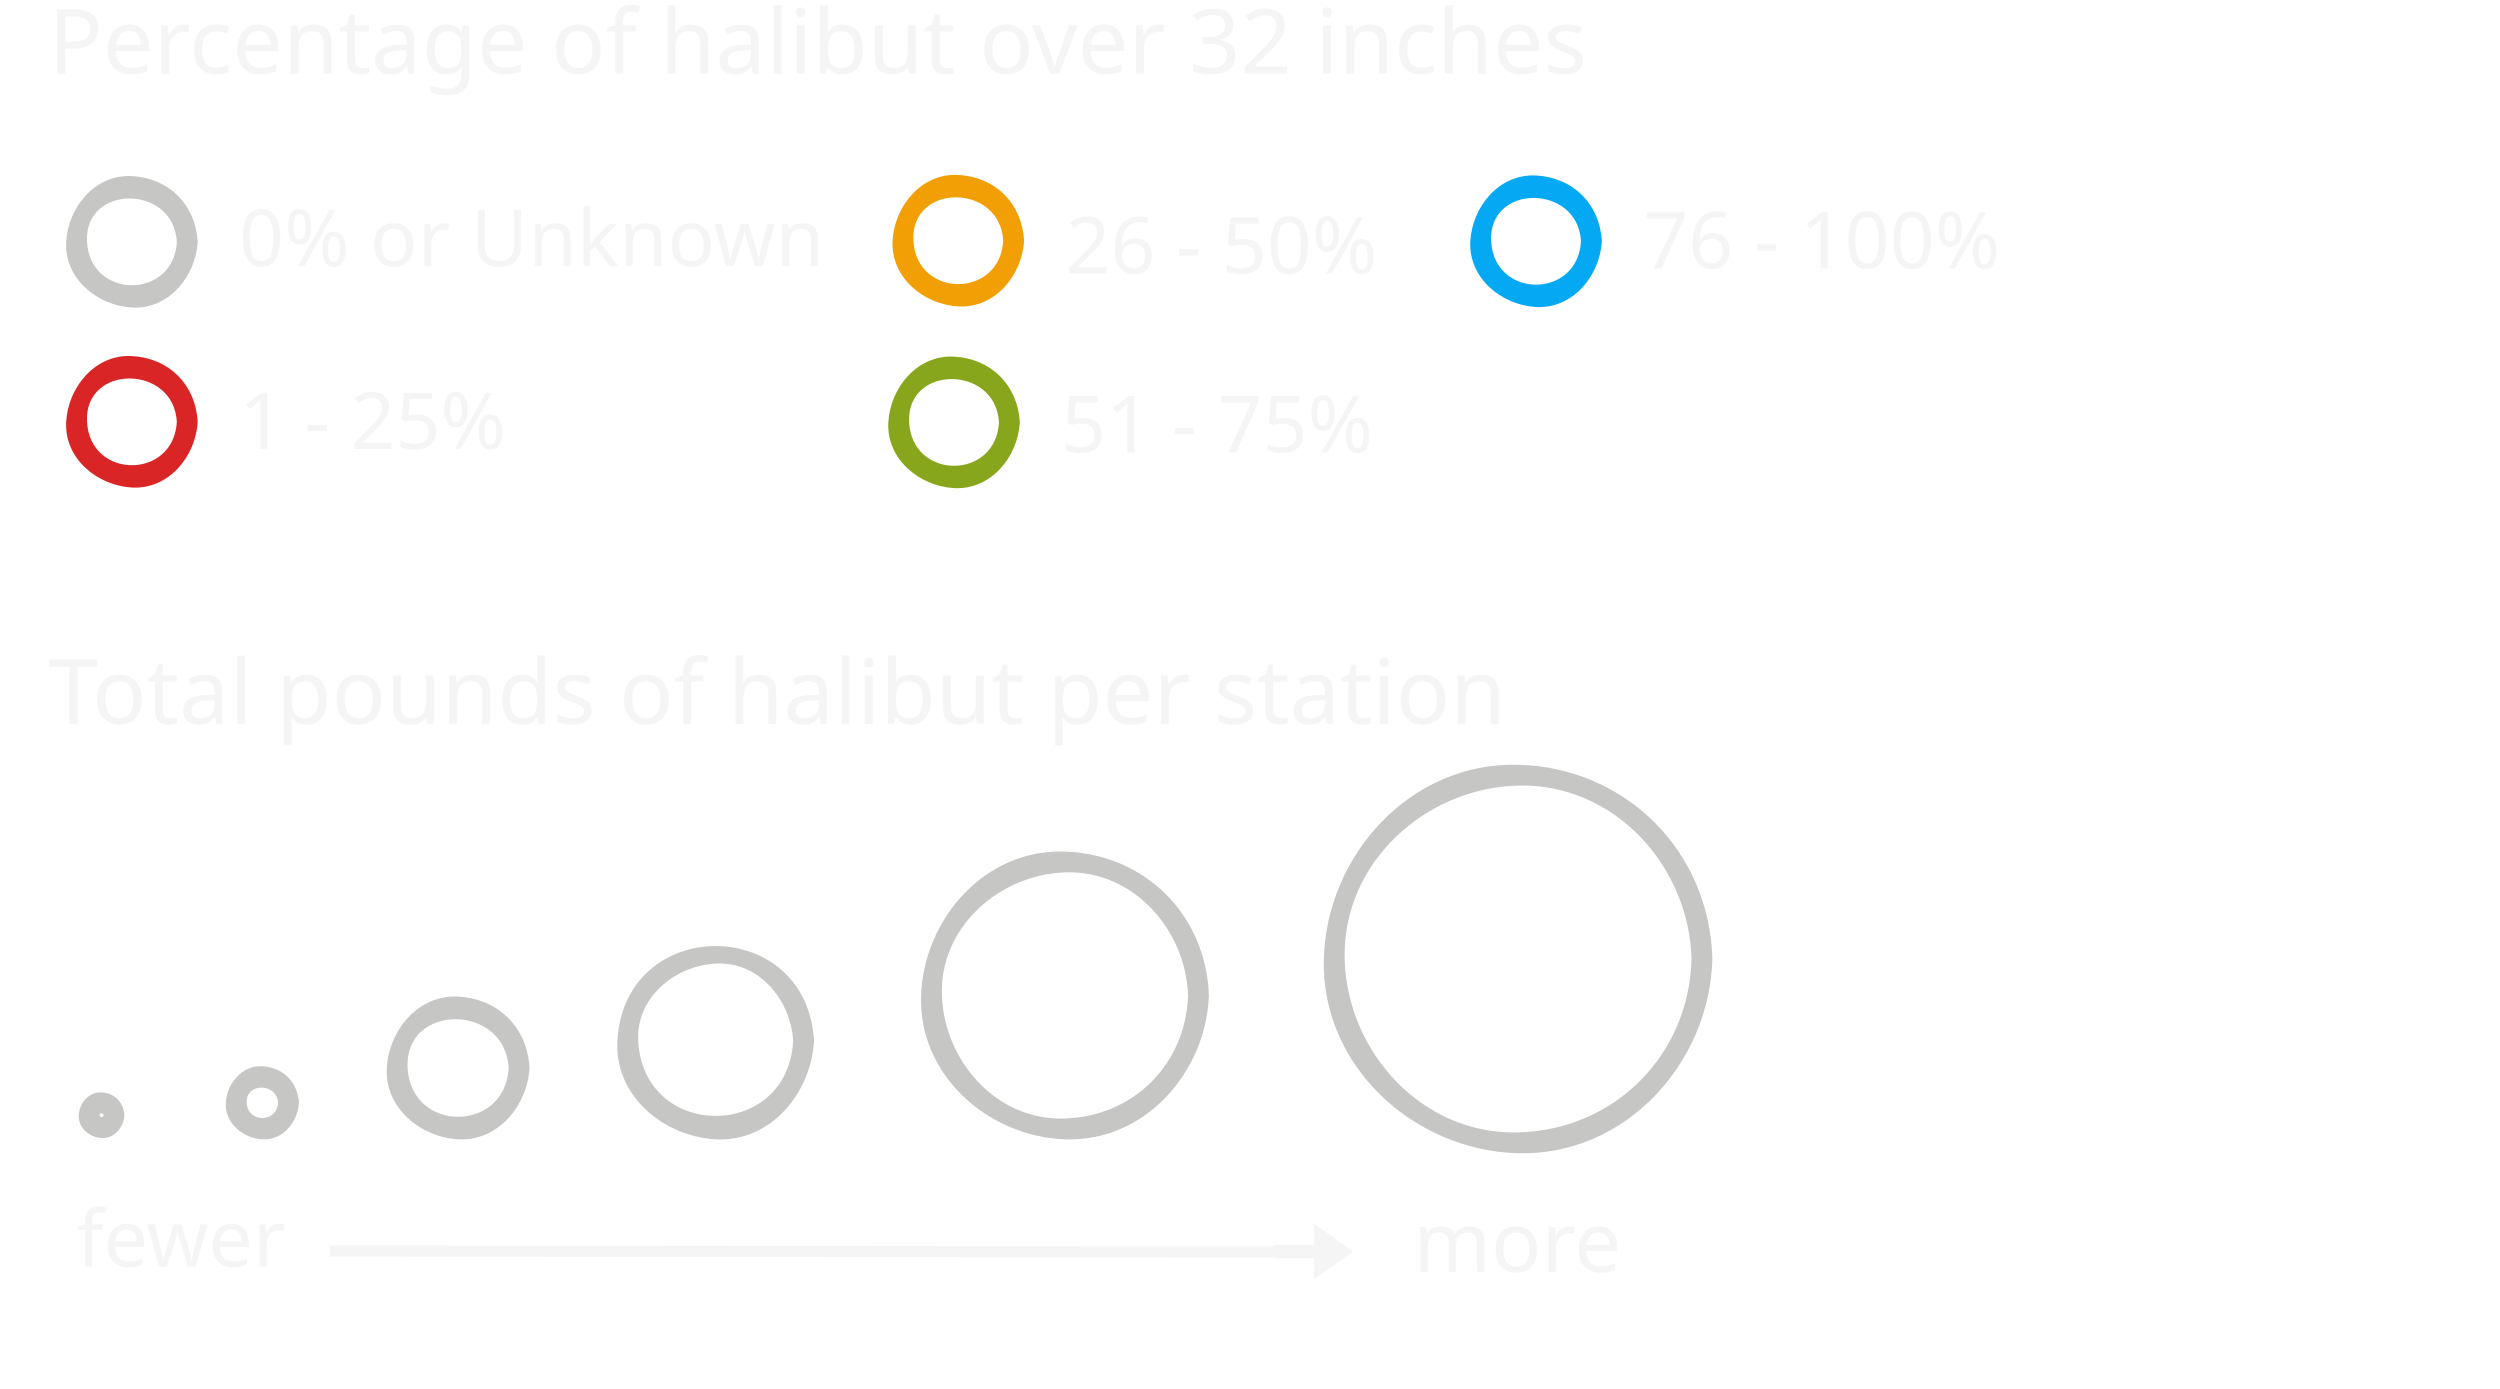
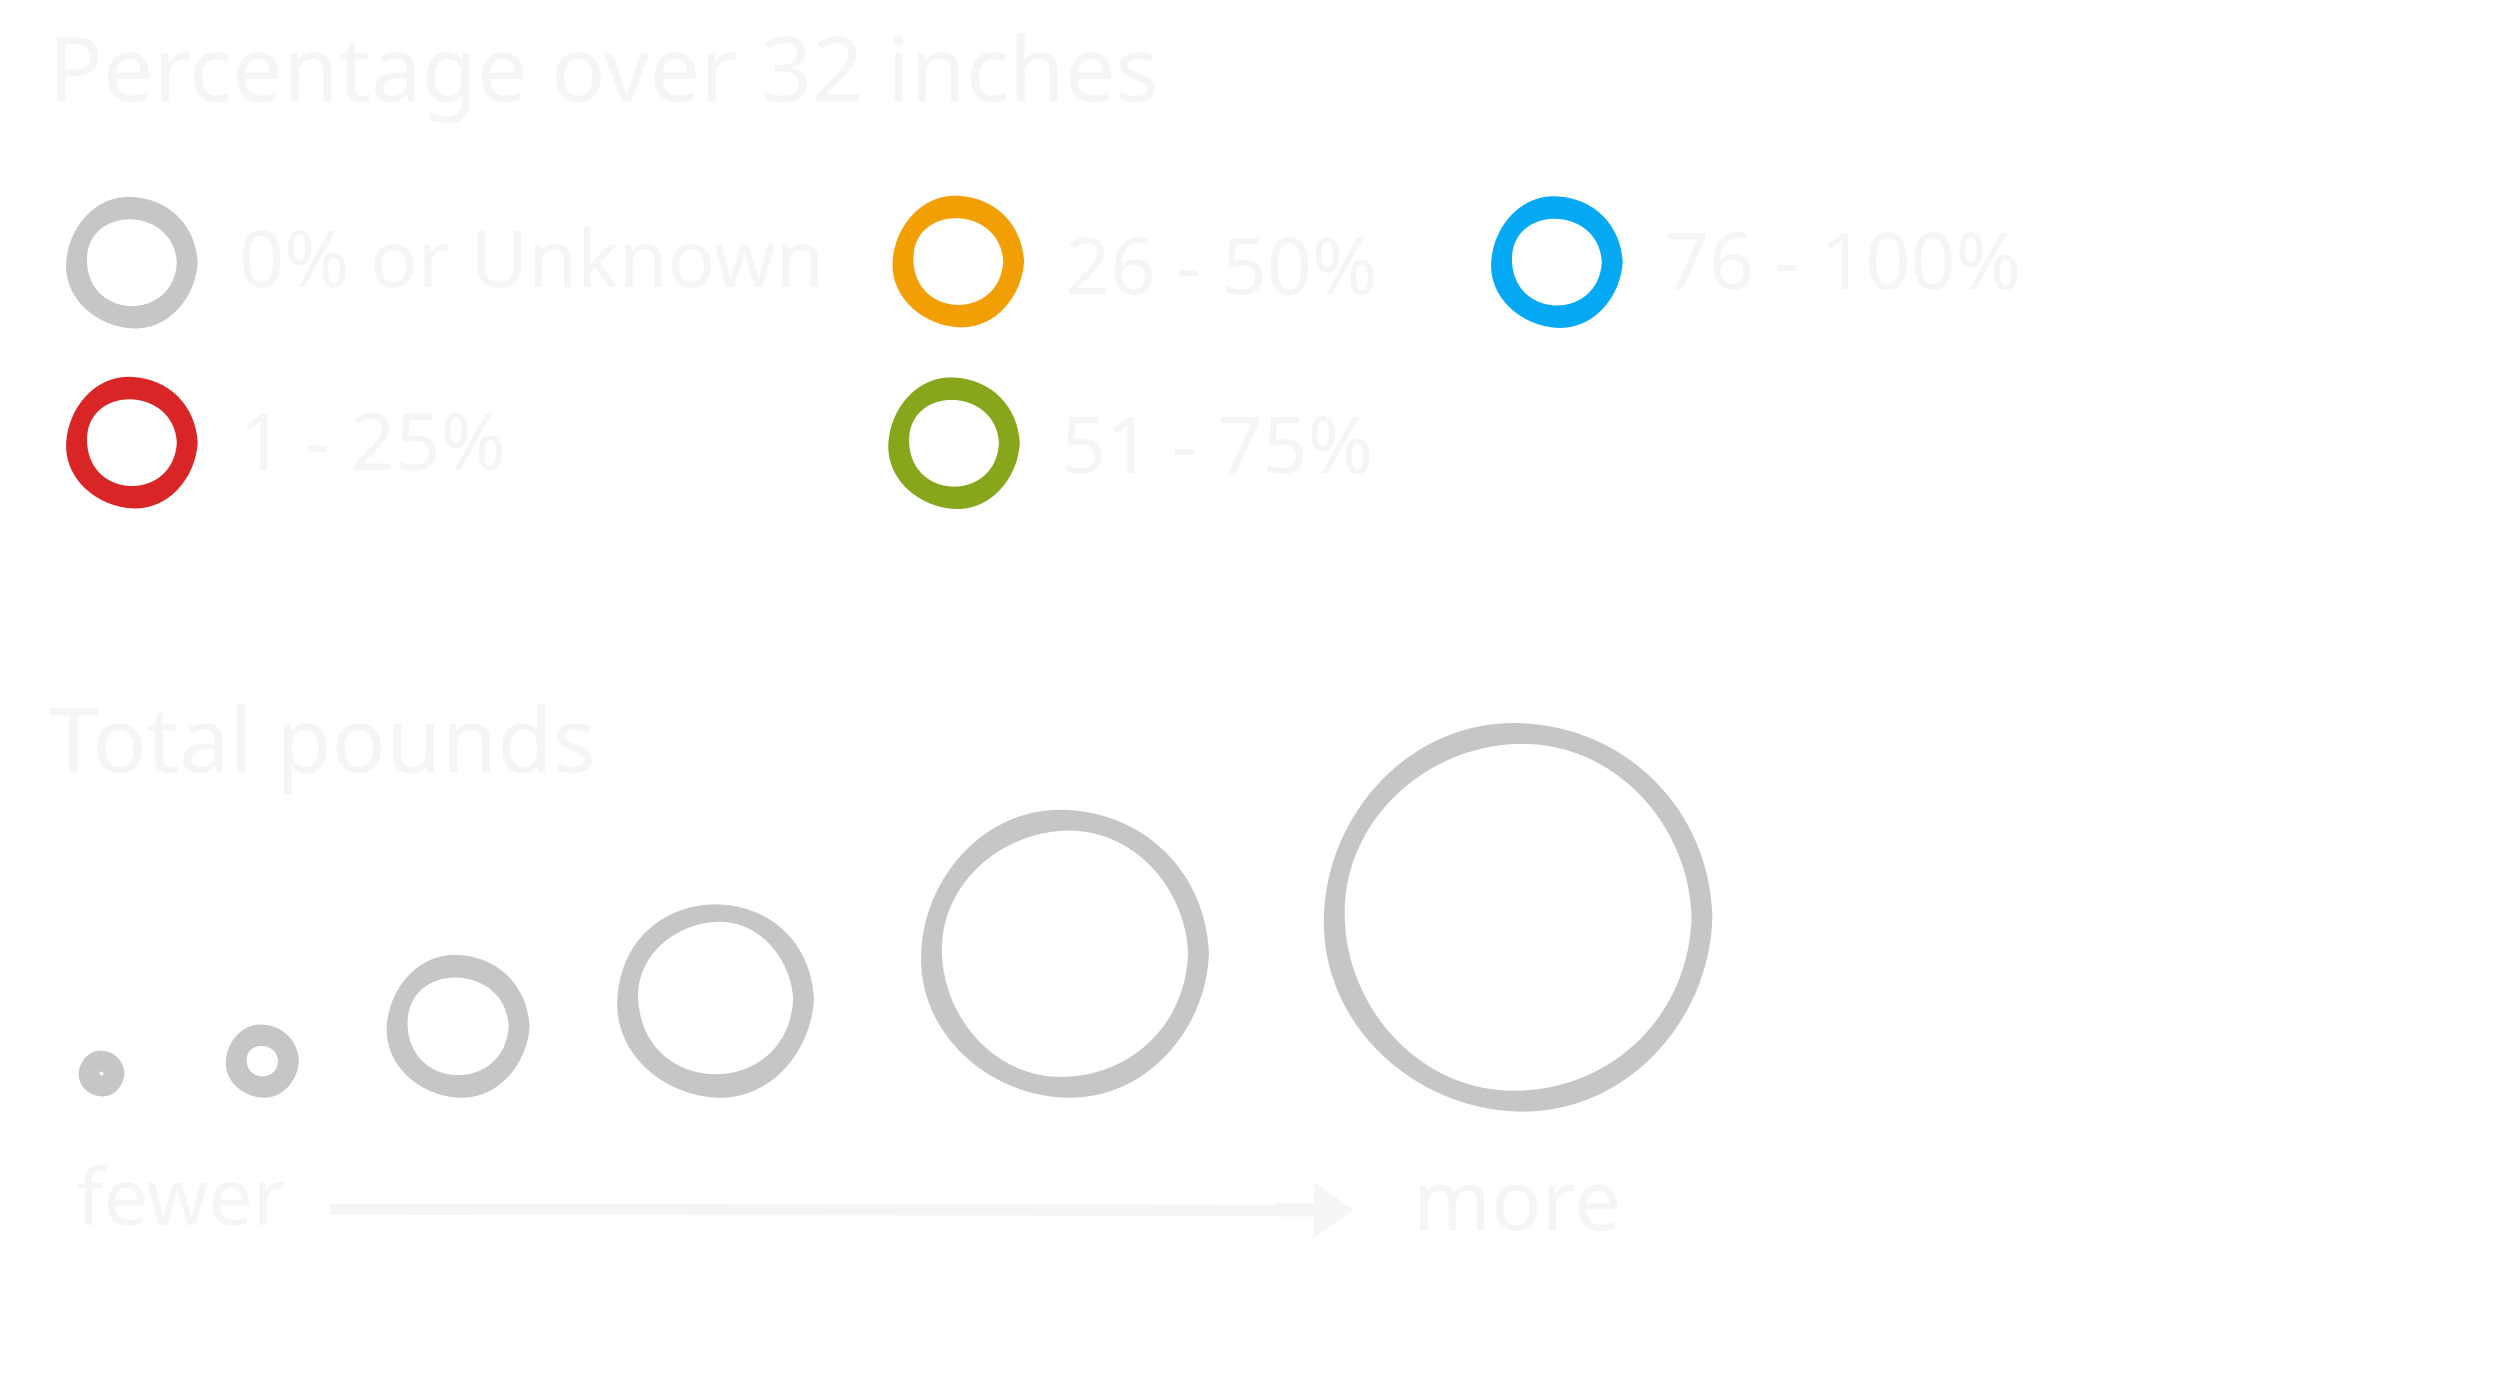
<svg xmlns="http://www.w3.org/2000/svg" xmlns:xlink="http://www.w3.org/1999/xlink" version="1.1" id="Layer_2" x="0px" y="0px" width="360px" height="200px" viewBox="0 0 360 200" enable-background="new 0 0 360 200" xml:space="preserve">
  <symbol id="Arrow_25" viewBox="-22.859 -13.141 45.718 26.281">
    <polygon fill="none" points="-22.859,-13.141 22.859,-13.141 22.859,13.141 -22.859,13.141  " />
    <g>
      <polygon fill="#F5F5F5" points="-5.512,2.214 8.487,2.214 8.487,-3.877 22.405,4.15 8.487,12.172 8.487,6.085 -5.512,6.085   " />
    </g>
  </symbol>
  <g>
    <g>
      <g>
-         <path fill="#C6C6C5" d="M25.465,34.823c-0.449,8.335-12.486,8.335-12.935,0C12.081,26.482,25.019,26.526,25.465,34.823     c0.104,1.924,3.104,1.934,3,0c-0.289-5.356-4.111-9.179-9.467-9.468c-5.346-0.288-9.203,4.545-9.468,9.468     c-0.288,5.346,4.545,9.202,9.468,9.467c5.345,0.288,9.202-4.544,9.467-9.467C28.569,32.889,25.569,32.899,25.465,34.823z" />
+         <path fill="#C6C6C5" d="M25.465,37.823c-0.449,8.335-12.486,8.335-12.935,0C12.081,29.482,25.019,29.526,25.465,37.823     c0.104,1.924,3.104,1.934,3,0c-0.289-5.356-4.111-9.179-9.467-9.468c-5.346-0.288-9.203,4.545-9.468,9.468     c-0.288,5.346,4.545,9.202,9.468,9.467c5.345,0.288,9.202-4.544,9.467-9.467C28.569,35.889,25.569,35.899,25.465,37.823z" />
      </g>
    </g>
-     <text transform="matrix(1 0 0 1 34.4209 38.3301)" fill="#F5F5F5" font-family="'MyriadPro-Regular'" font-size="11.339">0% or Unknown</text>
+     <text transform="matrix(1 0 0 1 34.4209 41.3301)" fill="#F5F5F5" font-family="'MyriadPro-Regular'" font-size="11.339">0% or Unknown</text>
  </g>
  <g>
    <g>
      <g>
-         <path fill="#88A61B" d="M143.853,60.823c-0.449,8.335-12.486,8.335-12.935,0C130.468,52.482,143.406,52.526,143.853,60.823     c0.104,1.924,3.104,1.934,3,0c-0.289-5.356-4.111-9.179-9.467-9.468c-5.346-0.288-9.203,4.545-9.468,9.468     c-0.288,5.346,4.545,9.202,9.468,9.467c5.345,0.288,9.202-4.544,9.467-9.467C146.957,58.889,143.956,58.899,143.853,60.823z" />
+         <path fill="#88A61B" d="M143.853,63.823c-0.449,8.335-12.486,8.335-12.935,0C130.468,55.482,143.406,55.526,143.853,63.823     c0.104,1.924,3.104,1.934,3,0c-0.289-5.356-4.111-9.179-9.467-9.468c-5.346-0.288-9.203,4.545-9.468,9.468     c-0.288,5.346,4.545,9.202,9.468,9.467c5.345,0.288,9.202-4.544,9.467-9.467C146.957,61.889,143.956,61.899,143.853,63.823z" />
      </g>
    </g>
-     <text transform="matrix(1 0 0 1 152.8086 65.1406)" fill="#F5F5F5" font-family="'MyriadPro-Regular'" font-size="11.339">51 - 75%</text>
+     <text transform="matrix(1 0 0 1 152.8086 68.1406)" fill="#F5F5F5" font-family="'MyriadPro-Regular'" font-size="11.339">51 - 75%</text>
  </g>
  <g>
    <g>
-       <path fill="#D92525" d="M25.465,60.741c-0.449,8.334-12.486,8.334-12.935,0C12.081,52.399,25.019,52.443,25.465,60.741    c0.104,1.924,3.104,1.934,3,0c-0.289-5.356-4.111-9.18-9.467-9.469c-5.346-0.288-9.203,4.546-9.468,9.469    c-0.288,5.345,4.545,9.201,9.468,9.466c5.344,0.288,9.202-4.544,9.467-9.466C28.569,58.807,25.569,58.817,25.465,60.741z" />
+       <path fill="#D92525" d="M25.465,63.741c-0.449,8.334-12.486,8.334-12.935,0C12.081,55.399,25.019,55.443,25.465,63.741    c0.104,1.924,3.104,1.934,3,0c-0.289-5.356-4.111-9.18-9.467-9.469c-5.346-0.288-9.203,4.546-9.468,9.469    c-0.288,5.345,4.545,9.201,9.468,9.466c5.344,0.288,9.202-4.544,9.467-9.466C28.569,61.807,25.569,61.817,25.465,63.741z" />
    </g>
  </g>
-   <text transform="matrix(1 0 0 1 34.4209 64.6572)" fill="#F5F5F5" font-family="'MyriadPro-Regular'" font-size="11.339">1 - 25%</text>
+   <text transform="matrix(1 0 0 1 34.4209 67.6572)" fill="#F5F5F5" font-family="'MyriadPro-Regular'" font-size="11.339">1 - 25%</text>
  <g>
    <g>
      <g>
-         <path fill="#05A8F2" d="M227.662,34.741c-0.449,8.334-12.485,8.334-12.936,0C214.277,26.399,227.215,26.443,227.662,34.741     c0.104,1.924,3.104,1.934,3,0c-0.288-5.356-4.11-9.18-9.467-9.469c-5.346-0.288-9.203,4.546-9.469,9.469     c-0.287,5.345,4.547,9.201,9.469,9.466c5.344,0.288,9.201-4.544,9.467-9.466C230.768,32.807,227.766,32.817,227.662,34.741z" />
+         <path fill="#05A8F2" d="M230.662,37.741c-0.449,8.334-12.485,8.334-12.936,0C217.277,29.399,230.215,29.443,230.662,37.741     c0.104,1.924,3.104,1.934,3,0c-0.288-5.356-4.11-9.18-9.467-9.469c-5.346-0.288-9.203,4.546-9.469,9.469     c-0.287,5.345,4.547,9.201,9.469,9.466c5.344,0.288,9.201-4.544,9.467-9.466C233.768,35.807,230.766,35.817,230.662,37.741z" />
      </g>
    </g>
-     <text transform="matrix(1 0 0 1 236.6182 38.6572)" fill="#F5F5F5" font-family="'MyriadPro-Regular'" font-size="11.339">76 - 100%</text>
+     <text transform="matrix(1 0 0 1 239.6182 41.6572)" fill="#F5F5F5" font-family="'MyriadPro-Regular'" font-size="11.339">76 - 100%</text>
  </g>
  <g>
    <g>
      <g>
-         <path fill="#F29F05" d="M144.465,34.657c-0.449,8.336-12.486,8.336-12.935,0C131.081,26.316,144.019,26.36,144.465,34.657     c0.104,1.924,3.104,1.934,3,0c-0.289-5.356-4.111-9.179-9.467-9.468c-5.346-0.288-9.203,4.545-9.468,9.468     c-0.288,5.345,4.545,9.203,9.468,9.468c5.345,0.288,9.202-4.546,9.467-9.468C147.569,32.723,144.569,32.733,144.465,34.657z" />
+         <path fill="#F29F05" d="M144.465,37.657c-0.449,8.336-12.486,8.336-12.935,0C131.081,29.316,144.019,29.36,144.465,37.657     c0.104,1.924,3.104,1.934,3,0c-0.289-5.356-4.111-9.179-9.467-9.468c-5.346-0.288-9.203,4.545-9.468,9.468     c-0.288,5.345,4.545,9.203,9.468,9.468c5.345,0.288,9.202-4.546,9.467-9.468C147.569,35.723,144.569,35.733,144.465,37.657z" />
      </g>
    </g>
-     <text transform="matrix(1 0 0 1 153.4209 39.3848)" fill="#F5F5F5" font-family="'MyriadPro-Regular'" font-size="11.339">26 - 50%</text>
+     <text transform="matrix(1 0 0 1 153.4209 42.3848)" fill="#F5F5F5" font-family="'MyriadPro-Regular'" font-size="11.339">26 - 50%</text>
  </g>
-   <text transform="matrix(1 0 0 1 11.0303 182.4033)" fill="#F5F5F5" font-family="'MyriadPro-Regular'" font-size="11.339">fewer                                           </text>
+   <text transform="matrix(1 0 0 1 11.0303 176.4033)" fill="#F5F5F5" font-family="'MyriadPro-Regular'" font-size="11.339">fewer                                           </text>
  <g>
    <g>
-       <path fill="#C6C6C5" d="M14.911,160.592c-0.021,0.381-0.555,0.381-0.575,0C14.315,160.211,14.89,160.216,14.911,160.592    c0.104,1.924,3.104,1.934,3,0c-0.1-1.855-1.432-3.188-3.287-3.287c-1.852-0.1-3.196,1.581-3.288,3.287    c-0.1,1.854,1.582,3.195,3.288,3.287c1.852,0.1,3.195-1.581,3.287-3.287C18.015,158.658,15.014,158.668,14.911,160.592z" />
+       <path fill="#C6C6C5" d="M14.911,154.592c-0.021,0.381-0.555,0.381-0.575,0C14.315,154.211,14.89,154.216,14.911,154.592    c0.104,1.924,3.104,1.934,3,0c-0.1-1.855-1.432-3.188-3.287-3.287c-1.852-0.1-3.196,1.581-3.288,3.287    c-0.1,1.854,1.582,3.195,3.288,3.287c1.852,0.1,3.195-1.581,3.287-3.287C18.015,152.658,15.014,152.668,14.911,154.592z" />
    </g>
  </g>
  <g>
    <g>
-       <path fill="#C6C6C5" d="M40.044,158.802c-0.157,2.921-4.371,2.921-4.528,0C35.358,155.879,39.887,155.895,40.044,158.802    c0.104,1.925,3.104,1.935,3,0c-0.16-2.975-2.29-5.104-5.265-5.265c-2.968-0.16-5.116,2.529-5.264,5.265    c-0.16,2.968,2.53,5.116,5.264,5.265c2.968,0.16,5.117-2.525,5.265-5.265C43.148,156.868,40.147,156.878,40.044,158.802z" />
+       <path fill="#C6C6C5" d="M40.044,152.802c-0.157,2.921-4.371,2.921-4.528,0C35.358,149.879,39.887,149.895,40.044,152.802    c0.104,1.925,3.104,1.935,3,0c-0.16-2.975-2.29-5.104-5.265-5.265c-2.968-0.16-5.116,2.529-5.264,5.265    c-0.16,2.968,2.53,5.116,5.264,5.265c2.968,0.16,5.117-2.527,5.265-5.265C43.148,150.868,40.147,150.878,40.044,152.802z" />
    </g>
  </g>
  <g>
    <g>
-       <path fill="#C6C6C5" d="M73.25,153.788c-0.505,9.38-14.05,9.38-14.555,0C58.19,144.402,72.748,144.453,73.25,153.788    c0.104,1.924,3.104,1.935,3,0c-0.313-5.815-4.462-9.964-10.277-10.277c-5.804-0.312-9.99,4.933-10.278,10.277    c-0.312,5.805,4.932,9.989,10.278,10.276c5.804,0.312,9.99-4.937,10.277-10.276C76.354,151.854,73.354,151.863,73.25,153.788z" />
+       <path fill="#C6C6C5" d="M73.25,147.788c-0.505,9.38-14.05,9.38-14.555,0C58.19,138.402,72.748,138.453,73.25,147.788    c0.104,1.924,3.104,1.935,3,0c-0.313-5.815-4.462-9.964-10.277-10.277c-5.804-0.312-9.99,4.933-10.278,10.277    c-0.312,5.805,4.932,9.989,10.278,10.276c5.804,0.312,9.99-4.935,10.277-10.276C76.354,145.854,73.354,145.864,73.25,147.788z" />
    </g>
  </g>
  <g>
    <g>
-       <path fill="#C6C6C5" d="M171.08,143.343c-0.349,9.91-7.811,17.374-17.722,17.724c-9.907,0.353-17.393-8.332-17.723-17.724    c-0.348-9.905,8.333-17.391,17.723-17.721C163.263,125.273,170.75,133.954,171.08,143.343c0.068,1.929,3.068,1.937,3,0    c-0.407-11.579-9.143-20.313-20.722-20.721c-11.572-0.407-20.337,9.754-20.723,20.721c-0.407,11.573,9.756,20.337,20.723,20.724    c11.572,0.406,20.336-9.758,20.722-20.724C174.148,141.407,171.148,141.414,171.08,143.343z" />
+       <path fill="#C6C6C5" d="M171.08,137.343c-0.349,9.91-7.811,17.374-17.722,17.724c-9.907,0.351-17.393-8.332-17.723-17.724    c-0.348-9.905,8.333-17.391,17.723-17.721C163.263,119.273,170.75,127.954,171.08,137.343c0.068,1.929,3.068,1.937,3,0    c-0.407-11.579-9.143-20.313-20.722-20.721c-11.572-0.407-20.337,9.754-20.723,20.721c-0.407,11.573,9.756,20.337,20.723,20.724    c11.572,0.406,20.336-9.758,20.722-20.724C174.148,135.407,171.148,135.414,171.08,137.343z" />
    </g>
  </g>
  <g>
    <g>
-       <path fill="#C6C6C5" d="M243.58,138.093c-0.352,13.872-11.1,24.622-24.973,24.974c-13.871,0.354-24.635-11.629-24.977-24.974    c-0.352-13.87,11.635-24.633,24.977-24.97C232.479,112.771,243.242,124.751,243.58,138.093c0.049,1.931,3.049,1.937,3,0    c-0.393-15.518-12.455-27.577-27.973-27.97c-15.52-0.393-27.594,13.041-27.977,27.97c-0.395,15.517,13.042,27.595,27.977,27.974    c15.517,0.396,27.595-13.045,27.973-27.974C246.629,136.157,243.629,136.162,243.58,138.093z" />
+       <path fill="#C6C6C5" d="M243.58,132.093c-0.352,13.872-11.1,24.622-24.973,24.974c-13.871,0.353-24.635-11.629-24.975-24.974    c-0.351-13.87,11.633-24.633,24.975-24.97C232.479,106.771,243.242,118.751,243.58,132.093c0.049,1.931,3.049,1.937,3,0    c-0.393-15.518-12.455-27.577-27.973-27.97s-27.594,13.041-27.975,27.97c-0.393,15.517,13.042,27.595,27.975,27.974    c15.517,0.395,27.595-13.045,27.973-27.974C246.629,130.157,243.629,130.162,243.58,132.093z" />
    </g>
  </g>
  <g>
    <g>
-       <path fill="#C6C6C5" d="M114.215,149.908c-0.774,14.379-21.54,14.379-22.314,0c-0.34-6.311,5.343-10.842,11.158-11.155    C109.368,138.413,113.901,144.094,114.215,149.908c0.104,1.924,3.104,1.934,3,0c-0.982-18.232-27.332-18.232-28.314,0    c-0.431,8,6.792,13.761,14.158,14.156c7.999,0.432,13.76-6.791,14.156-14.156C117.319,147.975,114.318,147.984,114.215,149.908z" />
+       <path fill="#C6C6C5" d="M114.215,143.908c-0.774,14.379-21.54,14.379-22.314,0c-0.34-6.311,5.343-10.842,11.158-11.155    C109.368,132.413,113.901,138.094,114.215,143.908c0.104,1.924,3.104,1.934,3,0c-0.982-18.232-27.332-18.232-28.314,0    c-0.431,8,6.792,13.761,14.158,14.156c7.999,0.432,13.76-6.791,14.156-14.156C117.319,141.975,114.318,141.984,114.215,143.908z" />
    </g>
  </g>
-   <use xlink:href="#Arrow_25" width="45.718" height="26.281" id="XMLID_2_" x="-22.859" y="-13.141" transform="matrix(0.405 0 0 -0.4985 185.7832 182.2861)" overflow="visible" />
-   <line fill="none" stroke="#F5F5F5" stroke-width="1.6" stroke-miterlimit="10" x1="183.552" y1="180.275" x2="47.489" y2="180.145" />
-   <text transform="matrix(1 0 0 1 6.9805 10.6035)" fill="#F5F5F5" font-family="'MyriadPro-Bold'" font-size="12.959">Percentage of halibut over 32 inches</text>
-   <text transform="matrix(1 0 0 1 6.9805 104.2285)" fill="#F5F5F5" font-family="'MyriadPro-Bold'" font-size="12.959">Total pounds of halibut per station</text>
-   <text transform="matrix(1 0 0 1 203.5 183.1436)" fill="#F5F5F5" font-family="'MyriadPro-Regular'" font-size="12">more</text>
+   <use xlink:href="#Arrow_25" width="45.718" height="26.281" id="XMLID_2_" x="-22.859" y="-13.141" transform="matrix(0.405 0 0 -0.4985 185.7832 176.2861)" overflow="visible" />
+   <line fill="none" stroke="#F5F5F5" stroke-width="1.6" stroke-miterlimit="10" x1="183.552" y1="174.275" x2="47.489" y2="174.145" />
+   <text transform="matrix(1 0 0 1 6.9805 14.6035)" fill="#F5F5F5" font-family="'MyriadPro-Bold'" font-size="12.959">Percentage over 32 inches</text>
+   <text transform="matrix(1 0 0 1 6.9805 111.2285)" fill="#F5F5F5" font-family="'MyriadPro-Bold'" font-size="12.959">Total pounds</text>
+   <text transform="matrix(1 0 0 1 203.5 177.1436)" fill="#F5F5F5" font-family="'MyriadPro-Regular'" font-size="12">more</text>
</svg>
